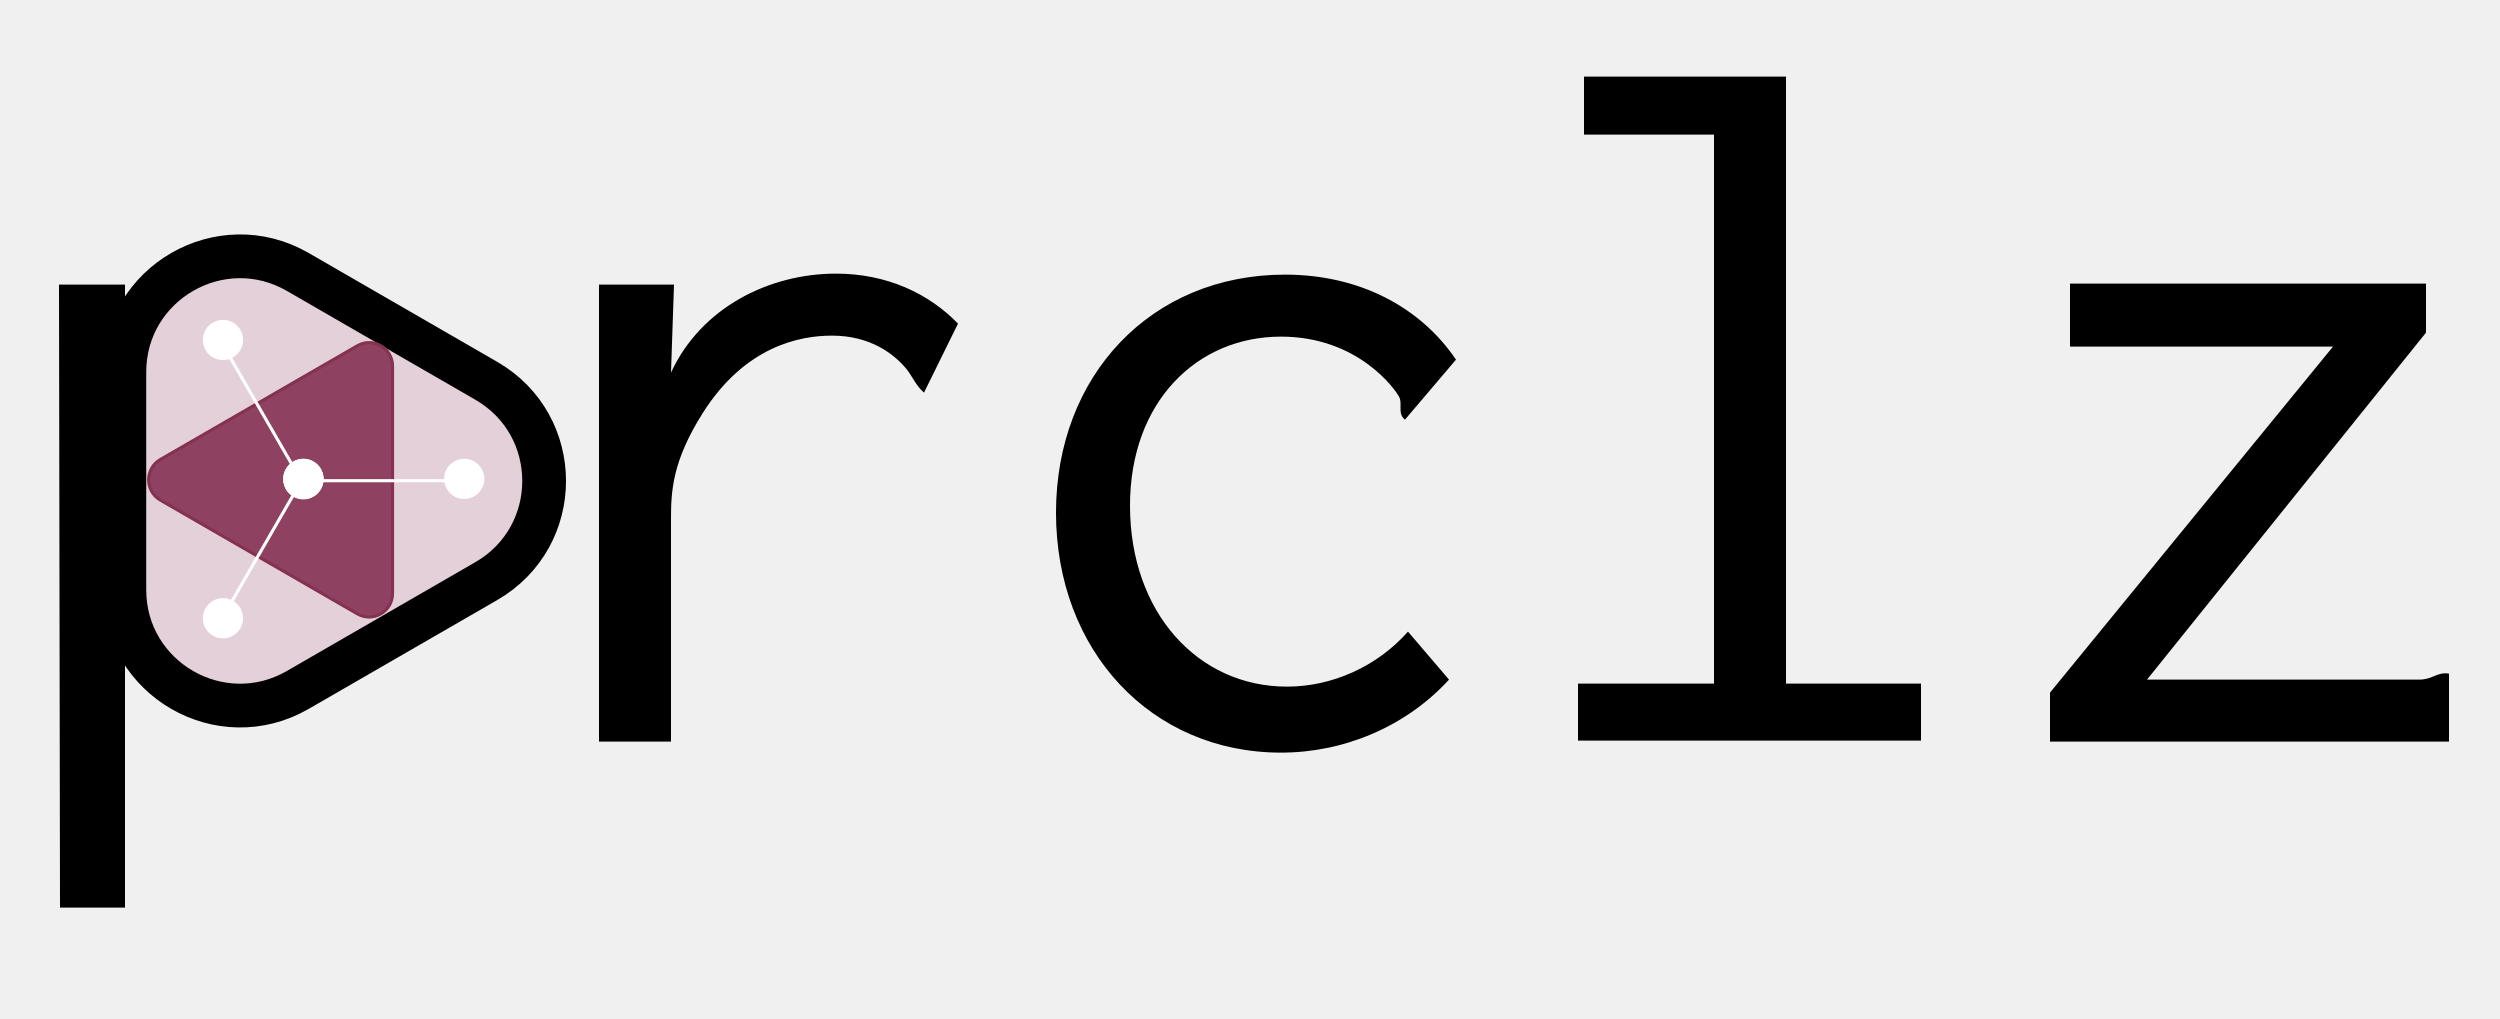
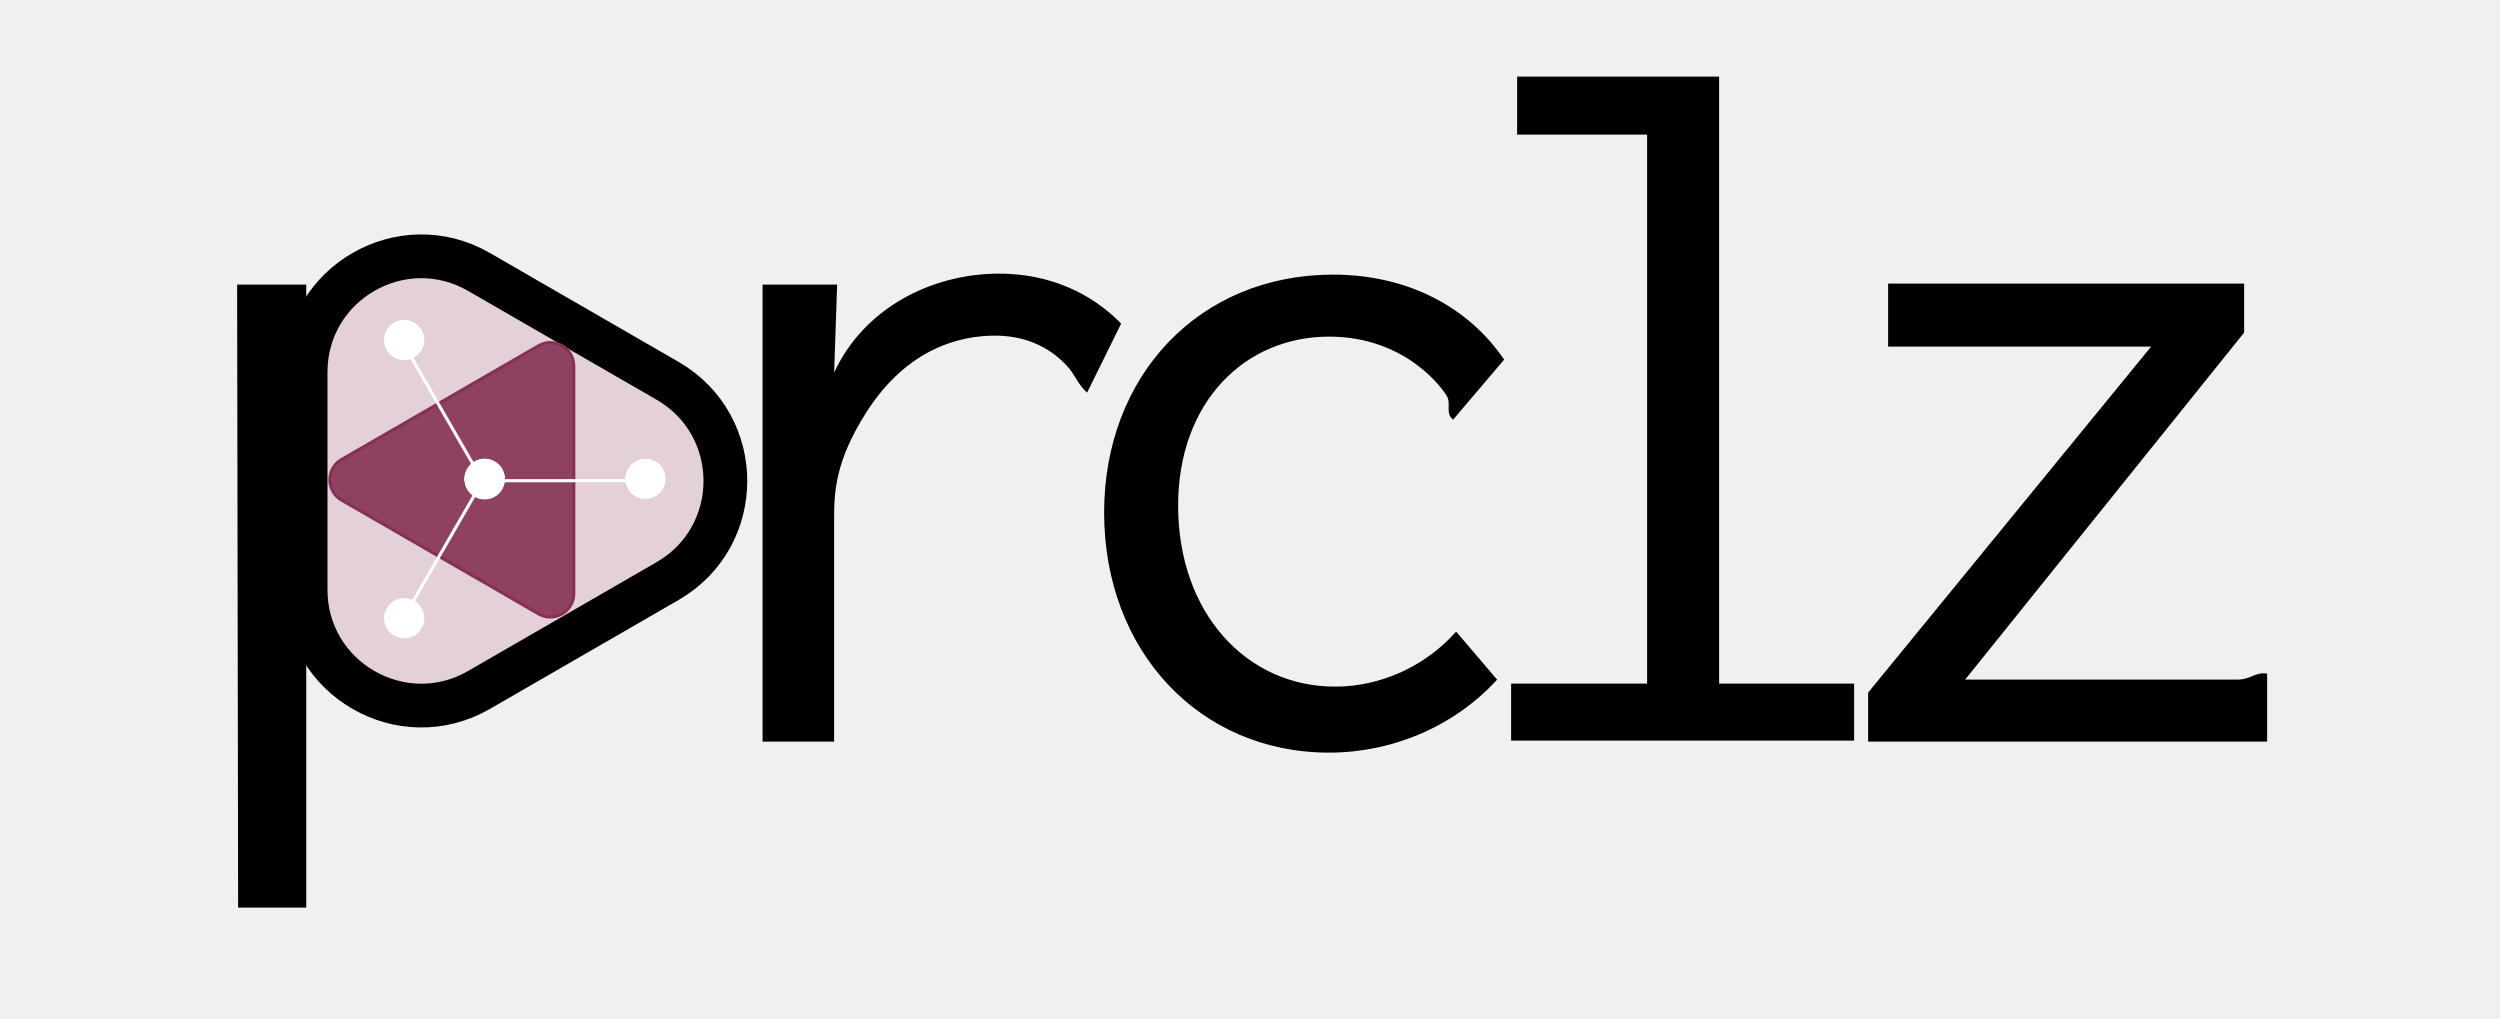
<svg xmlns="http://www.w3.org/2000/svg" width="800" height="326" viewBox="0 0 800 326" fill="none">
-   <g clip-path="url(#clip0)">
-     <mask id="mask0" mask-type="alpha" maskUnits="userSpaceOnUse" x="-10" y="0" width="810" height="326">
-       <path fill-rule="evenodd" clip-rule="evenodd" d="M800 0H-10V326H40V83H186V326H800V0Z" fill="white" />
-     </mask>
-     <g mask="url(#mask0)">
-       <path d="M18.88 91.08L19.2 290.44H42.56V217.8C52.48 232.2 68.8 241.16 86.4 241.16C116.48 241.16 147.84 215.88 147.84 162.44C147.84 110.92 117.44 87.88 88.64 87.88C69.76 87.88 52.16 97.48 42.24 113.48V91.08H18.88ZM80 107.4C92.8 107.4 123.84 114.12 123.84 167.24C123.84 213.32 93.76 220.68 80 220.68C66.24 220.68 52.16 213.64 46.4 200.52C42.24 190.6 42.24 178.44 42.24 157.32C42.24 145.16 42.88 136.2 46.08 128.52C51.84 115.4 65.28 107.4 80 107.4ZM191.68 91.08V237.32H214.72V166.28C214.72 157.32 215.04 147.72 224.96 132.04C238.4 110.92 255.68 107.4 266.24 107.4C278.4 107.4 286.08 113.16 290.24 118.28C292.16 120.84 293.12 123.4 295.68 125.64L306.56 103.56C297.28 93.96 283.84 87.56 267.52 87.56C246.08 87.56 224.32 98.44 214.72 119.24L215.68 91.08H191.68ZM465.92 115.08C454.4 98.12 434.88 87.88 411.2 87.88C368.32 87.88 337.92 120.2 337.92 164.04C337.92 208.2 368.32 240.84 409.92 240.84C430.08 240.84 449.92 232.52 463.68 217.48L450.56 202.12C440.64 213.32 426.24 219.72 411.84 219.72C383.36 219.72 361.6 196.04 361.6 161.8C361.6 128.52 383.04 107.72 409.92 107.72C434.88 107.72 446.72 125 447.68 126.92C448.96 129.16 447.04 132.36 449.6 134.28L465.92 115.08ZM506.88 24.52V43.08H548.48V218.76H504.96V237H614.72V218.76H571.52V24.52H506.88ZM662.4 90.76V110.92H746.56L656 221.64V237.32H783.68V215.56C779.84 214.92 778.56 217.48 774.08 217.48H687.04L776.32 106.44V90.76H662.4Z" fill="black" />
-     </g>
-     <path d="M39.793 188.735C39.793 217.218 70.627 235.019 95.293 220.778L155.624 185.946C180.29 171.705 180.29 136.102 155.624 121.86L95.293 87.029C70.627 72.787 39.793 90.589 39.793 119.072L39.793 188.735Z" fill="#E4D0D9" stroke="black" stroke-width="14" />
-     <path d="M125.609 189.935C125.609 195.708 119.359 199.317 114.359 196.43L51.316 160.032C46.316 157.145 46.316 149.928 51.316 147.041L114.359 110.644C119.359 107.757 125.609 111.365 125.609 117.139L125.609 189.935Z" fill="#8E4160" stroke="#853152" />
-     <path d="M103.511 153.24C103.511 156.794 100.629 159.676 97.075 159.676C93.521 159.676 90.639 156.794 90.639 153.24C90.639 149.686 93.521 146.805 97.075 146.805C100.629 146.805 103.511 149.686 103.511 153.24Z" fill="white" />
-     <path d="M154.996 153.24C154.996 156.794 152.114 159.676 148.56 159.676C145.006 159.676 142.124 156.794 142.124 153.24C142.124 149.686 145.006 146.805 148.56 146.805C152.114 146.805 154.996 149.686 154.996 153.24Z" fill="white" />
-     <path d="M149.145 153.825H97.66" stroke="white" />
-     <path d="M96.49 153.825L70.748 198.413" stroke="white" />
-     <path d="M70.748 109.361L96.49 153.948" stroke="white" />
-     <path d="M74.566 192.27C77.644 194.047 78.698 197.983 76.921 201.061C75.144 204.139 71.208 205.194 68.13 203.416C65.052 201.639 63.997 197.703 65.775 194.625C67.552 191.547 71.488 190.492 74.566 192.27Z" fill="white" />
-     <path d="M100.308 147.682C103.386 149.459 104.441 153.395 102.664 156.473C100.887 159.552 96.951 160.606 93.873 158.829C90.794 157.052 89.74 153.116 91.517 150.038C93.294 146.96 97.23 145.905 100.308 147.682Z" fill="white" />
-     <path d="M93.873 147.805C96.951 146.028 100.887 147.083 102.664 150.161C104.441 153.239 103.386 157.175 100.308 158.952C97.23 160.729 93.294 159.675 91.517 156.596C89.74 153.518 90.794 149.582 93.873 147.805Z" fill="white" />
-     <path d="M68.13 103.218C71.208 101.441 75.144 102.495 76.921 105.573C78.698 108.652 77.644 112.588 74.566 114.365C71.488 116.142 67.552 115.087 65.775 112.009C63.997 108.931 65.052 104.995 68.13 103.218Z" fill="white" />
+   <mask id="mask0" mask-type="alpha" maskUnits="userSpaceOnUse" x="0" y="0" width="800" height="326">
+     <path fill-rule="evenodd" clip-rule="evenodd" d="M800 0H0V326H98V83H244V326H800V0Z" fill="white" />
+   </mask>
+   <g mask="url(#mask0)">
+     <path d="M75.88 91.08L76.2 290.44H99.56V217.8C109.48 232.2 125.8 241.16 143.4 241.16C173.48 241.16 204.84 215.88 204.84 162.44C204.84 110.92 174.44 87.88 145.64 87.88C126.76 87.88 109.16 97.48 99.24 113.48V91.08H75.88ZM137 107.4C149.8 107.4 180.84 114.12 180.84 167.24C180.84 213.32 150.76 220.68 137 220.68C123.24 220.68 109.16 213.64 103.4 200.52C99.24 190.6 99.24 178.44 99.24 157.32C99.24 145.16 99.88 136.2 103.08 128.52C108.84 115.4 122.28 107.4 137 107.4ZM243.88 91.08V237.32H266.92V166.28C266.92 157.32 267.24 147.72 277.16 132.04C290.6 110.92 307.88 107.4 318.44 107.4C330.6 107.4 338.28 113.16 342.44 118.28C344.36 120.84 345.32 123.4 347.88 125.64L358.76 103.56C349.48 93.96 336.04 87.56 319.72 87.56C298.28 87.56 276.52 98.44 266.92 119.24L267.88 91.08H243.88ZM481.32 115.08C469.8 98.12 450.28 87.88 426.6 87.88C383.72 87.88 353.32 120.2 353.32 164.04C353.32 208.2 383.72 240.84 425.32 240.84C445.48 240.84 465.32 232.52 479.08 217.48L465.96 202.12C456.04 213.32 441.64 219.72 427.24 219.72C398.76 219.72 377 196.04 377 161.8C377 128.52 398.44 107.72 425.32 107.72C450.28 107.72 462.12 125 463.08 126.92C464.36 129.16 462.44 132.36 465 134.28L481.32 115.08ZM485.48 24.52V43.08H527.08V218.76H483.56V237H593.32V218.76H550.12V24.52H485.48ZM604.2 90.76V110.92H688.36L597.8 221.64V237.32H725.48V215.56C721.64 214.92 720.36 217.48 715.88 217.48H628.84L718.12 106.44V90.76H604.2Z" fill="black" />
  </g>
-   <defs>
-     <clipPath id="clip0">
-       <rect width="800" height="326" fill="white" />
-     </clipPath>
-   </defs>
+   <path d="M97.793 188.735C97.793 217.218 128.627 235.019 153.293 220.778L213.624 185.946C238.29 171.705 238.29 136.102 213.624 121.86L153.293 87.029C128.627 72.787 97.793 90.589 97.793 119.072L97.793 188.735Z" fill="#E4D0D9" stroke="black" stroke-width="14" />
+   <path d="M183.609 189.935C183.609 195.708 177.359 199.317 172.359 196.43L109.316 160.032C104.316 157.145 104.316 149.928 109.316 147.041L172.359 110.644C177.359 107.757 183.609 111.365 183.609 117.139L183.609 189.935Z" fill="#8E4160" stroke="#853152" />
+   <path d="M161.511 153.24C161.511 156.794 158.629 159.676 155.075 159.676C151.521 159.676 148.639 156.794 148.639 153.24C148.639 149.686 151.521 146.805 155.075 146.805C158.629 146.805 161.511 149.686 161.511 153.24Z" fill="white" />
+   <path d="M212.996 153.24C212.996 156.794 210.114 159.676 206.56 159.676C203.006 159.676 200.125 156.794 200.125 153.24C200.125 149.686 203.006 146.805 206.56 146.805C210.114 146.805 212.996 149.686 212.996 153.24Z" fill="white" />
+   <path d="M207.145 153.825H155.66" stroke="white" />
+   <path d="M154.49 153.825L128.747 198.413" stroke="white" />
+   <path d="M128.747 109.361L154.49 153.948" stroke="white" />
+   <path d="M132.566 192.27C135.644 194.047 136.699 197.983 134.921 201.061C133.144 204.139 129.208 205.194 126.13 203.416C123.052 201.639 121.997 197.703 123.775 194.625C125.552 191.547 129.488 190.492 132.566 192.27Z" fill="white" />
+   <path d="M158.308 147.682C161.386 149.459 162.441 153.395 160.664 156.473C158.887 159.552 154.951 160.606 151.873 158.829C148.795 157.052 147.74 153.116 149.517 150.038C151.294 146.96 155.23 145.905 158.308 147.682Z" fill="white" />
+   <path d="M151.873 147.805C154.951 146.028 158.887 147.083 160.664 150.161C162.441 153.239 161.386 157.175 158.308 158.952C155.23 160.729 151.294 159.675 149.517 156.596C147.74 153.518 148.795 149.582 151.873 147.805Z" fill="white" />
+   <path d="M126.13 103.218C129.208 101.441 133.144 102.495 134.921 105.573C136.698 108.652 135.644 112.588 132.566 114.365C129.488 116.142 125.552 115.087 123.775 112.009C121.997 108.931 123.052 104.995 126.13 103.218Z" fill="white" />
</svg>
